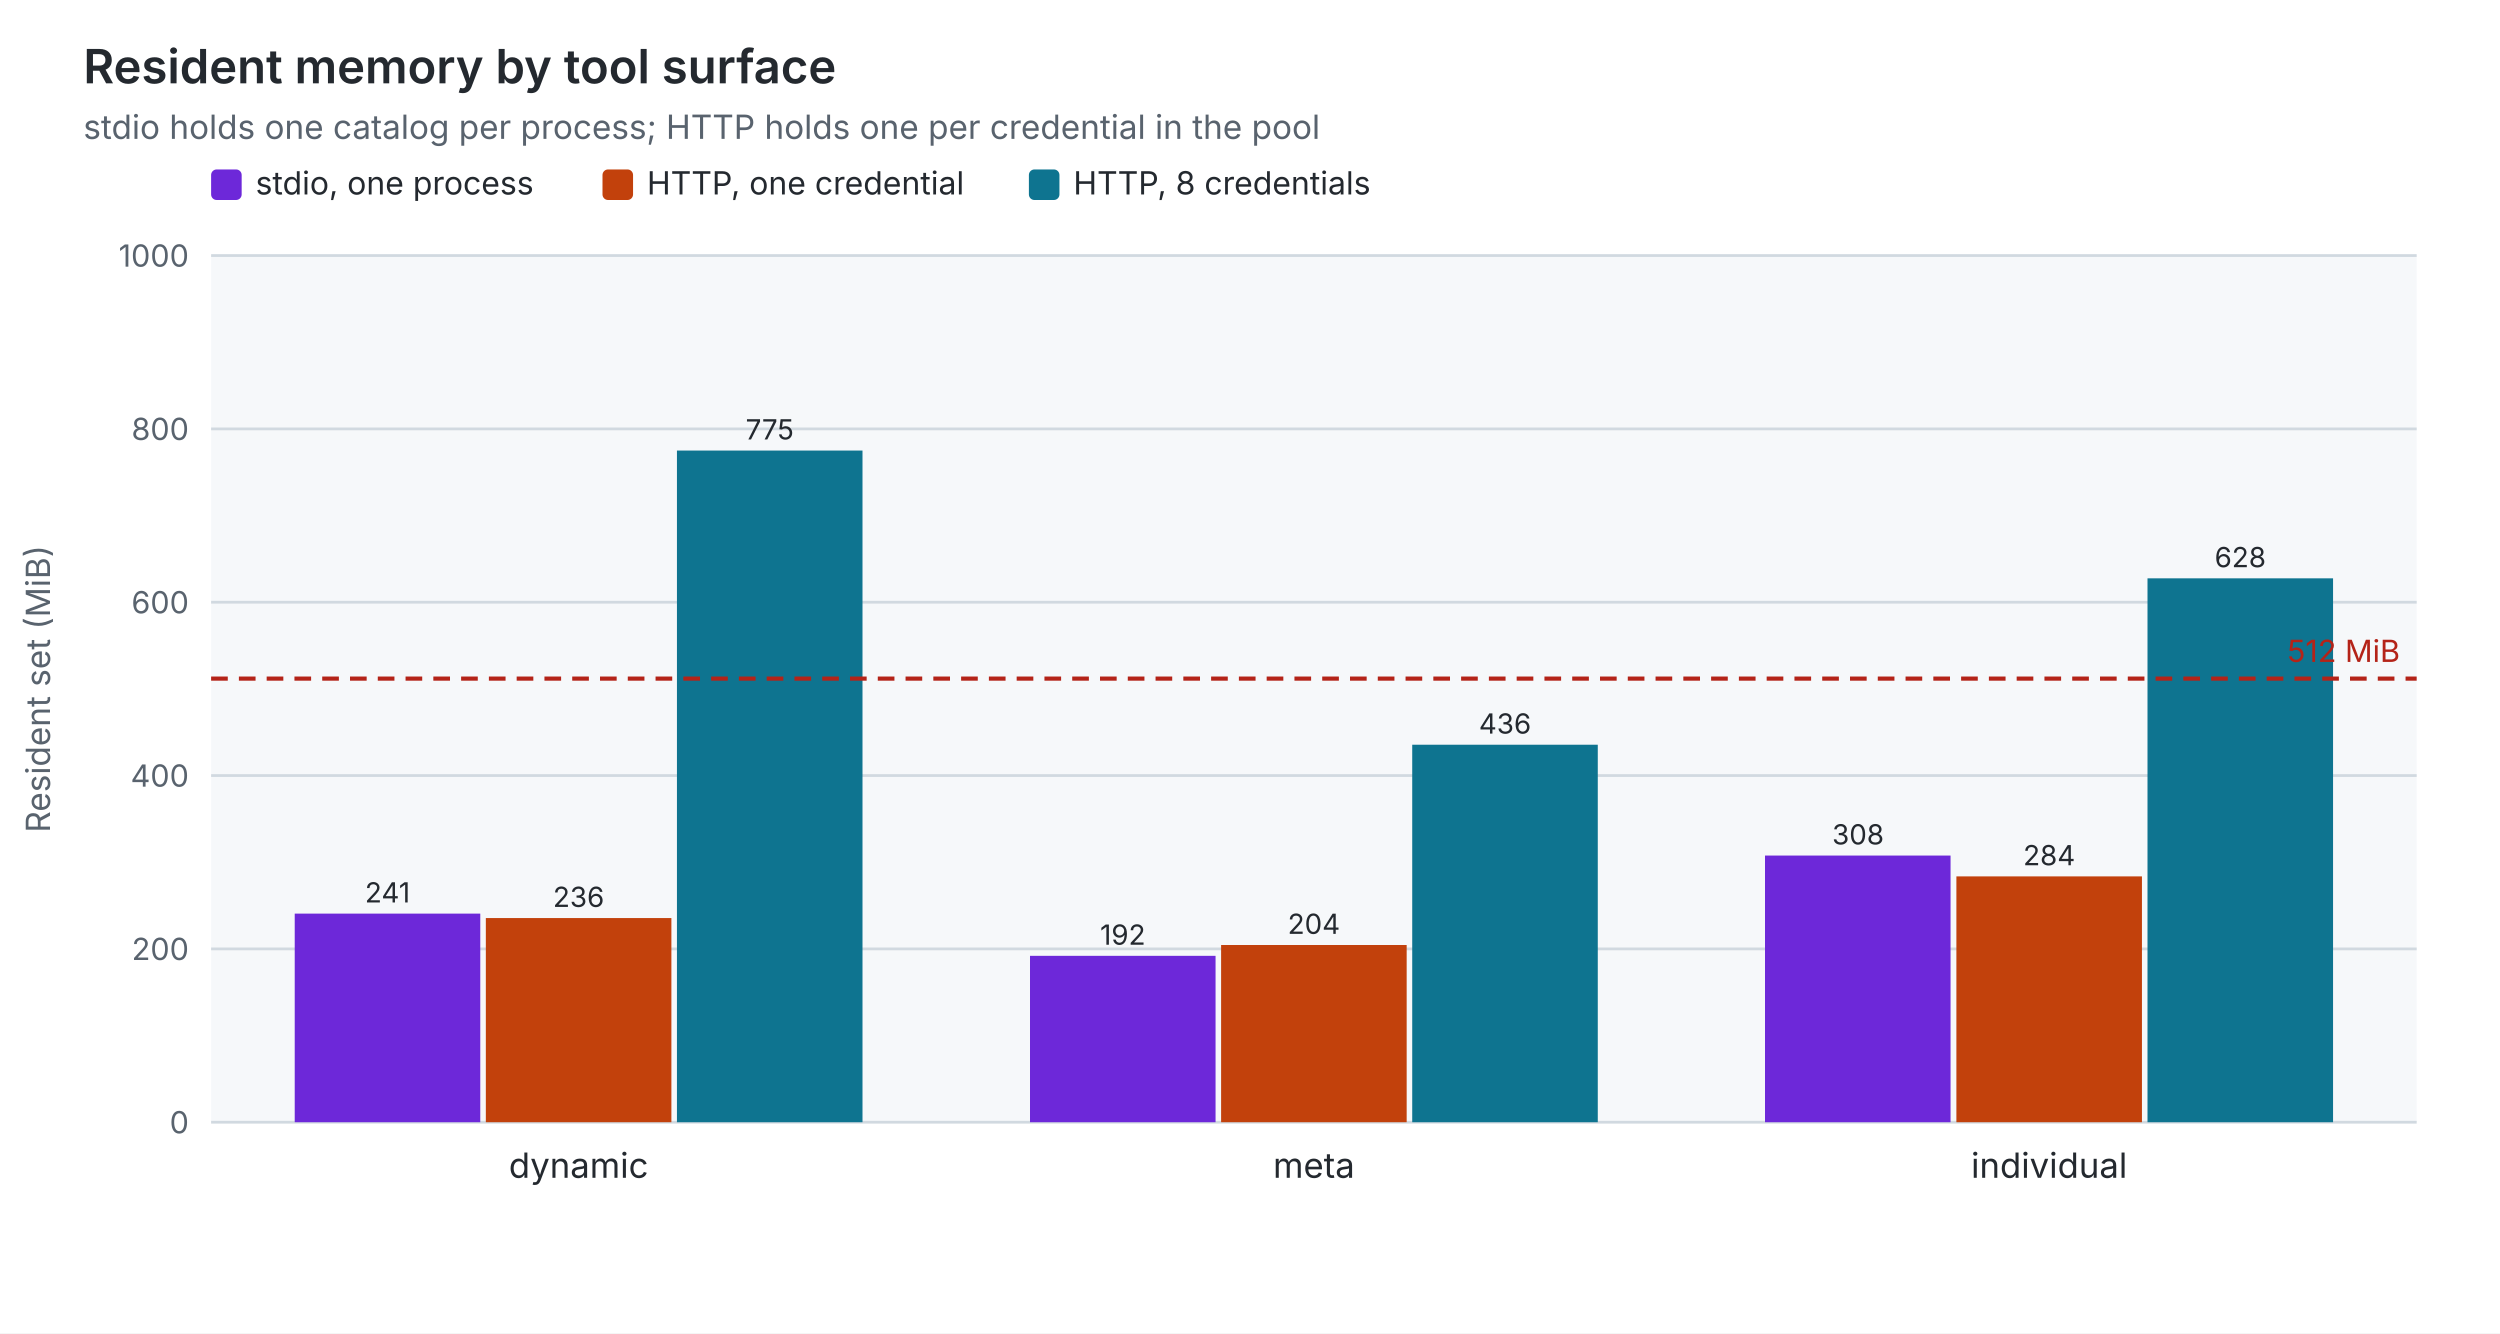
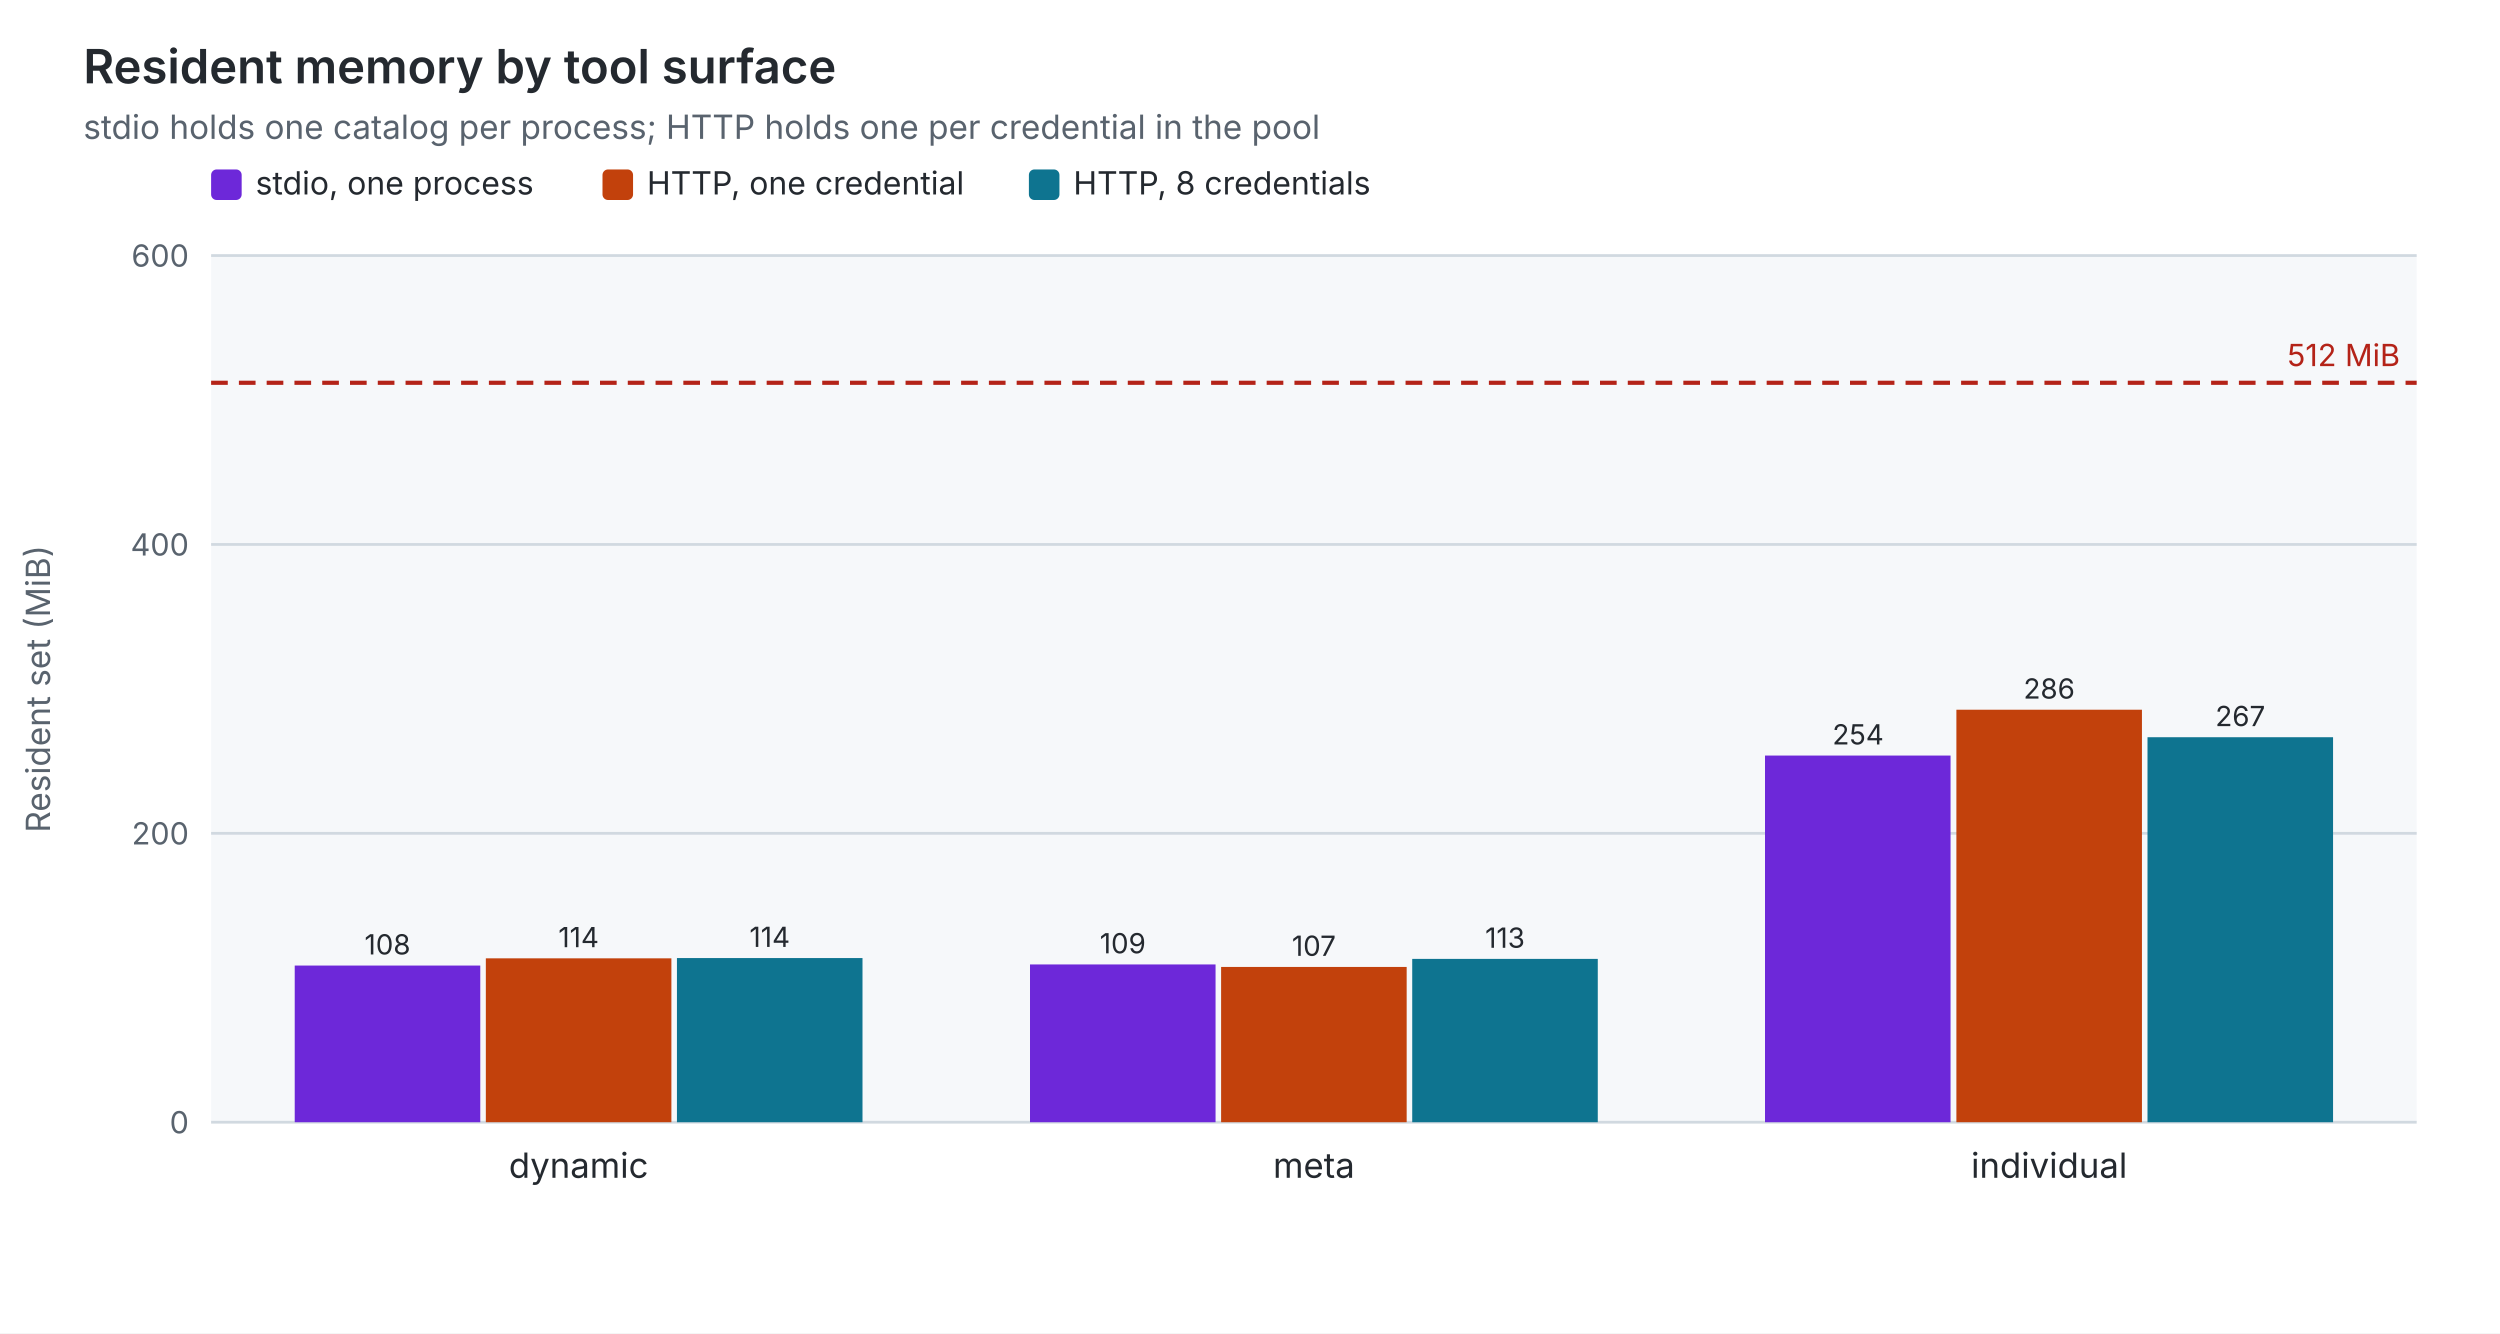
<svg xmlns="http://www.w3.org/2000/svg" viewBox="0 0 900 480" width="900" height="480" role="img" aria-label="Resident memory by tool surface. stdio holds one catalog per process; HTTP holds one per credential in the pool">
  <rect width="900" height="480" fill="#ffffff" />
  <text x="30" y="30" font-family="ui-sans-serif,system-ui,-apple-system,Segoe UI,sans-serif" font-size="17" font-weight="600" fill="#24292f">Resident memory by tool surface</text>
  <text x="30" y="50" font-family="ui-sans-serif,system-ui,-apple-system,Segoe UI,sans-serif" font-size="12" fill="#59636e">stdio holds one catalog per process; HTTP holds one per credential in the pool</text>
  <rect x="76" y="92" width="794" height="312" fill="#f6f8fa" />
  <rect x="76.0" y="61.0" width="11" height="11" rx="2" fill="#6d28d9" />
  <text x="92.0" y="70.0" font-family="ui-sans-serif,system-ui,-apple-system,Segoe UI,sans-serif" font-size="11.5" fill="#24292f">stdio, one process</text>
  <rect x="216.9" y="61.0" width="11" height="11" rx="2" fill="#c2410c" />
  <text x="232.9" y="70.0" font-family="ui-sans-serif,system-ui,-apple-system,Segoe UI,sans-serif" font-size="11.5" fill="#24292f">HTTP, one credential</text>
  <rect x="370.4" y="61.0" width="11" height="11" rx="2" fill="#0e7490" />
  <text x="386.4" y="70.0" font-family="ui-sans-serif,system-ui,-apple-system,Segoe UI,sans-serif" font-size="11.5" fill="#24292f">HTTP, 8 credentials</text>
  <line x1="76" y1="404.0" x2="870" y2="404.0" stroke="#d1d9e0" stroke-width="1" />
  <text x="68" y="408.0" font-family="ui-sans-serif,system-ui,-apple-system,Segoe UI,sans-serif" font-size="11" text-anchor="end" fill="#59636e">0</text>
-   <line x1="76" y1="341.6" x2="870" y2="341.6" stroke="#d1d9e0" stroke-width="1" />
-   <text x="68" y="345.6" font-family="ui-sans-serif,system-ui,-apple-system,Segoe UI,sans-serif" font-size="11" text-anchor="end" fill="#59636e">200</text>
-   <line x1="76" y1="279.2" x2="870" y2="279.2" stroke="#d1d9e0" stroke-width="1" />
-   <text x="68" y="283.2" font-family="ui-sans-serif,system-ui,-apple-system,Segoe UI,sans-serif" font-size="11" text-anchor="end" fill="#59636e">400</text>
-   <line x1="76" y1="216.8" x2="870" y2="216.8" stroke="#d1d9e0" stroke-width="1" />
-   <text x="68" y="220.8" font-family="ui-sans-serif,system-ui,-apple-system,Segoe UI,sans-serif" font-size="11" text-anchor="end" fill="#59636e">600</text>
-   <line x1="76" y1="154.4" x2="870" y2="154.4" stroke="#d1d9e0" stroke-width="1" />
-   <text x="68" y="158.4" font-family="ui-sans-serif,system-ui,-apple-system,Segoe UI,sans-serif" font-size="11" text-anchor="end" fill="#59636e">800</text>
+   <line x1="76" y1="300.0" x2="870" y2="300.0" stroke="#d1d9e0" stroke-width="1" />
+   <text x="68" y="304.0" font-family="ui-sans-serif,system-ui,-apple-system,Segoe UI,sans-serif" font-size="11" text-anchor="end" fill="#59636e">200</text>
+   <line x1="76" y1="196.0" x2="870" y2="196.0" stroke="#d1d9e0" stroke-width="1" />
+   <text x="68" y="200.0" font-family="ui-sans-serif,system-ui,-apple-system,Segoe UI,sans-serif" font-size="11" text-anchor="end" fill="#59636e">400</text>
  <line x1="76" y1="92.0" x2="870" y2="92.0" stroke="#d1d9e0" stroke-width="1" />
-   <text x="68" y="96.0" font-family="ui-sans-serif,system-ui,-apple-system,Segoe UI,sans-serif" font-size="11" text-anchor="end" fill="#59636e">1000</text>
+   <text x="68" y="96.0" font-family="ui-sans-serif,system-ui,-apple-system,Segoe UI,sans-serif" font-size="11" text-anchor="end" fill="#59636e">600</text>
  <text x="18" y="248.0" font-family="ui-sans-serif,system-ui,-apple-system,Segoe UI,sans-serif" font-size="12" fill="#59636e" text-anchor="middle" transform="rotate(-90 18 248.0)">Resident set (MiB)</text>
-   <rect x="106.1" y="328.9" width="66.8" height="75.1" fill="#6d28d9" />
-   <text x="139.5" y="324.9" font-family="ui-sans-serif,system-ui,-apple-system,Segoe UI,sans-serif" font-size="10" text-anchor="middle" fill="#24292f">241</text>
-   <rect x="174.9" y="330.5" width="66.8" height="73.5" fill="#c2410c" />
-   <text x="208.3" y="326.5" font-family="ui-sans-serif,system-ui,-apple-system,Segoe UI,sans-serif" font-size="10" text-anchor="middle" fill="#24292f">236</text>
-   <rect x="243.7" y="162.2" width="66.8" height="241.8" fill="#0e7490" />
-   <text x="277.1" y="158.2" font-family="ui-sans-serif,system-ui,-apple-system,Segoe UI,sans-serif" font-size="10" text-anchor="middle" fill="#24292f">775</text>
+   <rect x="106.1" y="347.6" width="66.8" height="56.4" fill="#6d28d9" />
+   <text x="139.5" y="343.6" font-family="ui-sans-serif,system-ui,-apple-system,Segoe UI,sans-serif" font-size="10" text-anchor="middle" fill="#24292f">108</text>
+   <rect x="174.9" y="345.0" width="66.8" height="59.0" fill="#c2410c" />
+   <text x="208.3" y="341.0" font-family="ui-sans-serif,system-ui,-apple-system,Segoe UI,sans-serif" font-size="10" text-anchor="middle" fill="#24292f">114</text>
+   <rect x="243.7" y="344.9" width="66.8" height="59.1" fill="#0e7490" />
+   <text x="277.1" y="340.9" font-family="ui-sans-serif,system-ui,-apple-system,Segoe UI,sans-serif" font-size="10" text-anchor="middle" fill="#24292f">114</text>
  <text x="208.3" y="424" font-family="ui-sans-serif,system-ui,-apple-system,Segoe UI,sans-serif" font-size="12.5" text-anchor="middle" fill="#24292f">dynamic</text>
-   <rect x="370.8" y="344.1" width="66.8" height="59.9" fill="#6d28d9" />
-   <text x="404.2" y="340.1" font-family="ui-sans-serif,system-ui,-apple-system,Segoe UI,sans-serif" font-size="10" text-anchor="middle" fill="#24292f">192</text>
-   <rect x="439.6" y="340.2" width="66.8" height="63.8" fill="#c2410c" />
-   <text x="473.0" y="336.2" font-family="ui-sans-serif,system-ui,-apple-system,Segoe UI,sans-serif" font-size="10" text-anchor="middle" fill="#24292f">204</text>
-   <rect x="508.4" y="268.1" width="66.8" height="135.9" fill="#0e7490" />
-   <text x="541.8" y="264.1" font-family="ui-sans-serif,system-ui,-apple-system,Segoe UI,sans-serif" font-size="10" text-anchor="middle" fill="#24292f">436</text>
+   <rect x="370.8" y="347.2" width="66.8" height="56.8" fill="#6d28d9" />
+   <text x="404.2" y="343.2" font-family="ui-sans-serif,system-ui,-apple-system,Segoe UI,sans-serif" font-size="10" text-anchor="middle" fill="#24292f">109</text>
+   <rect x="439.6" y="348.1" width="66.8" height="55.9" fill="#c2410c" />
+   <text x="473.0" y="344.1" font-family="ui-sans-serif,system-ui,-apple-system,Segoe UI,sans-serif" font-size="10" text-anchor="middle" fill="#24292f">107</text>
+   <rect x="508.4" y="345.2" width="66.8" height="58.8" fill="#0e7490" />
+   <text x="541.8" y="341.2" font-family="ui-sans-serif,system-ui,-apple-system,Segoe UI,sans-serif" font-size="10" text-anchor="middle" fill="#24292f">113</text>
  <text x="473.0" y="424" font-family="ui-sans-serif,system-ui,-apple-system,Segoe UI,sans-serif" font-size="12.5" text-anchor="middle" fill="#24292f">meta</text>
-   <rect x="635.4" y="308.0" width="66.8" height="96.0" fill="#6d28d9" />
-   <text x="668.9" y="304.0" font-family="ui-sans-serif,system-ui,-apple-system,Segoe UI,sans-serif" font-size="10" text-anchor="middle" fill="#24292f">308</text>
-   <rect x="704.3" y="315.5" width="66.8" height="88.5" fill="#c2410c" />
-   <text x="737.7" y="311.5" font-family="ui-sans-serif,system-ui,-apple-system,Segoe UI,sans-serif" font-size="10" text-anchor="middle" fill="#24292f">284</text>
-   <rect x="773.1" y="208.2" width="66.8" height="195.8" fill="#0e7490" />
-   <text x="806.5" y="204.2" font-family="ui-sans-serif,system-ui,-apple-system,Segoe UI,sans-serif" font-size="10" text-anchor="middle" fill="#24292f">628</text>
+   <rect x="635.4" y="272.0" width="66.8" height="132.0" fill="#6d28d9" />
+   <text x="668.9" y="268.0" font-family="ui-sans-serif,system-ui,-apple-system,Segoe UI,sans-serif" font-size="10" text-anchor="middle" fill="#24292f">254</text>
+   <rect x="704.3" y="255.5" width="66.8" height="148.5" fill="#c2410c" />
+   <text x="737.7" y="251.5" font-family="ui-sans-serif,system-ui,-apple-system,Segoe UI,sans-serif" font-size="10" text-anchor="middle" fill="#24292f">286</text>
+   <rect x="773.1" y="265.4" width="66.8" height="138.6" fill="#0e7490" />
+   <text x="806.5" y="261.4" font-family="ui-sans-serif,system-ui,-apple-system,Segoe UI,sans-serif" font-size="10" text-anchor="middle" fill="#24292f">267</text>
  <text x="737.7" y="424" font-family="ui-sans-serif,system-ui,-apple-system,Segoe UI,sans-serif" font-size="12.5" text-anchor="middle" fill="#24292f">individual</text>
-   <line x1="76" y1="244.3" x2="870" y2="244.3" stroke="#b42318" stroke-width="1.5" stroke-dasharray="6 4" />
-   <text x="864" y="238.3" font-family="ui-sans-serif,system-ui,-apple-system,Segoe UI,sans-serif" font-size="11" text-anchor="end" fill="#b42318">512 MiB</text>
+   <line x1="76" y1="137.8" x2="870" y2="137.8" stroke="#b42318" stroke-width="1.5" stroke-dasharray="6 4" />
+   <text x="864" y="131.8" font-family="ui-sans-serif,system-ui,-apple-system,Segoe UI,sans-serif" font-size="11" text-anchor="end" fill="#b42318">512 MiB</text>
</svg>
